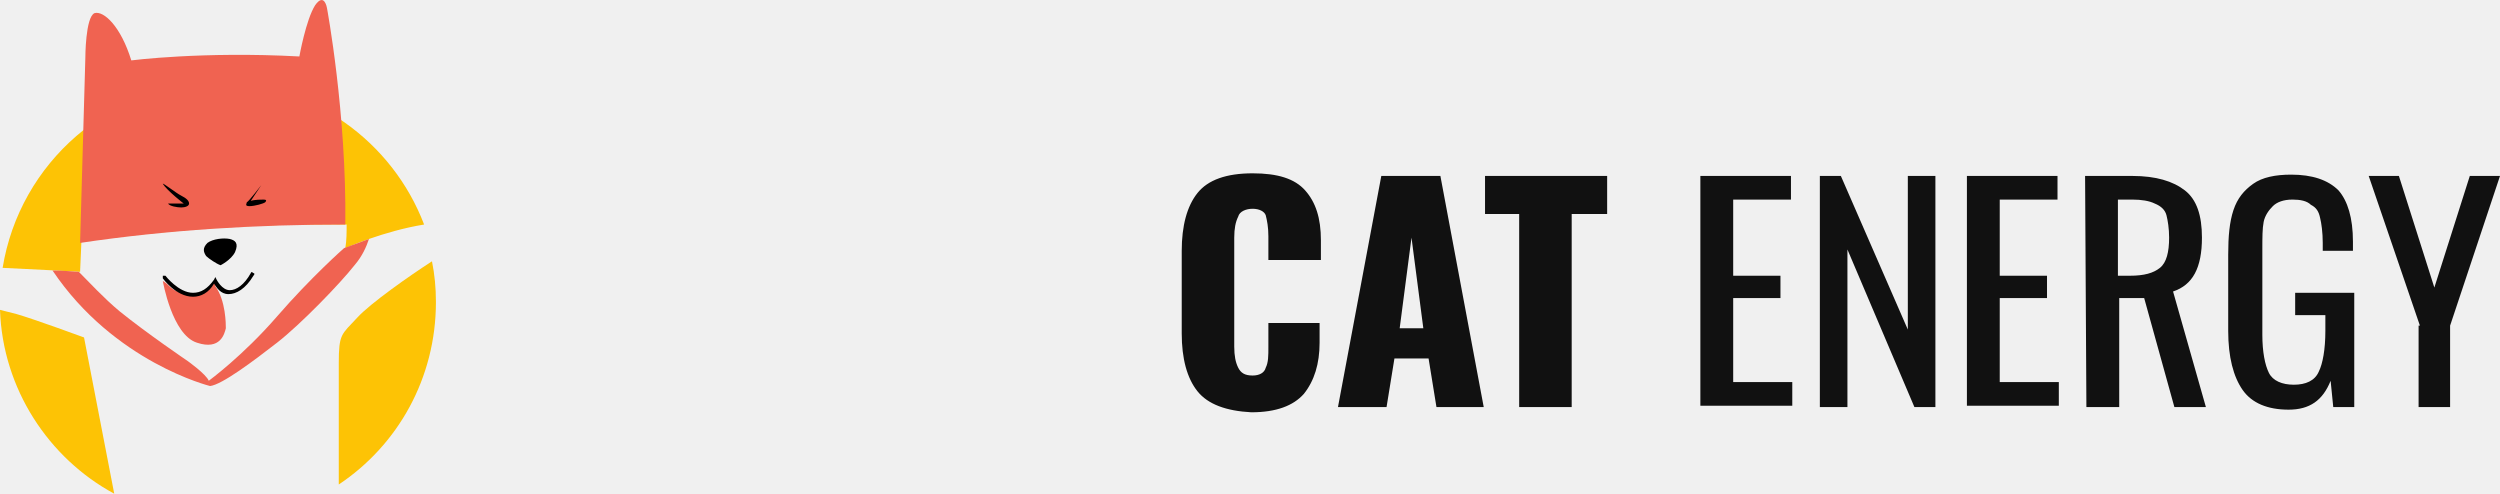
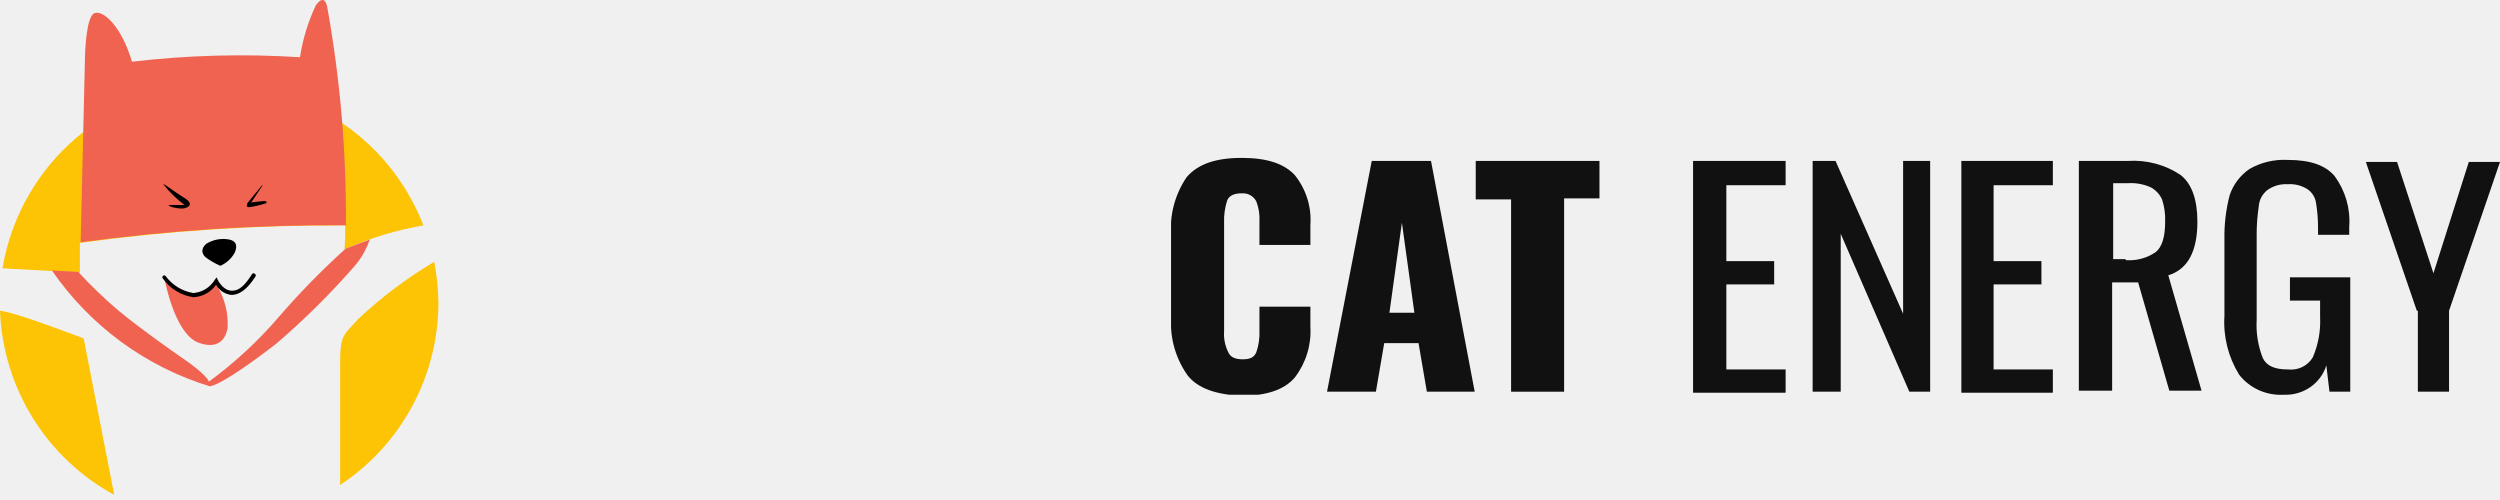
- <svg xmlns="http://www.w3.org/2000/svg" version="1.1" id="Layer_1" x="0" y="0" viewBox="0 0 190.4 37.6" xml:space="preserve">
-   <style>.st1{fill:#f06351}</style>
-   <path d="M6.1 20.7l.1-2.3c6.7-.9 13.4-1.4 20.2-1.3 0 .6 0 1.2-.1 1.8 0 0 2.9-1.3 6-1.8-2.4-6.3-8.5-10.8-15.6-10.8C8.4 6.3 1.5 12.4.2 20.4c2.2.1 5.9.3 5.9.3zm21.1 3.5c-1.2 1.3-1.4 1.2-1.4 3.5v9.2c4.5-3 7.4-8.1 7.4-13.9 0-1.1-.1-2.1-.3-3.1-1.7 1.1-4.7 3.2-5.7 4.3zM6.4 25.7s-3.8-1.4-5.2-1.8L0 23.6c.2 6 3.7 11.3 8.7 14L6.4 25.7z" fill="#fdc305" />
-   <path class="st1" d="M26.3 17.1C26.4 8.6 24.9.6 24.9.6s-.2-1.2-.9-.2c-.7 1.1-1.2 3.9-1.2 3.9-7.4-.4-12.8.3-12.8.3C9.2 2 7.9.8 7.2 1c-.7.3-.7 3.4-.7 3.4l-.4 14.1c6.7-1 13.5-1.4 20.2-1.4z" />
-   <path d="M12.4 14c0-.1 1 .7 1.4.9s.6.4.6.6c0 .2-.3.3-.6.3s-.9-.1-1-.3H14c.1.1-1.3-1-1.6-1.5zm7.5.1s-1 1.3-1.1 1.3c0 .1-.2.3.2.3s1.1-.2 1.2-.3.1-.2-.1-.2-.7 0-1 .1l.8-1.2s.1-.1 0 0zm-3.1 6.1s.8-.4 1.1-1c.3-.7 0-.9-.4-1-.5-.1-1.3 0-1.7.3-.4.4-.3.7-.1 1 .2.2.8.6 1.1.7z" />
-   <path class="st1" d="M16.3 21.5s-.2.4-.5.6c-.2.2-.6.4-1 .4-.6 0-1.1-.2-1.5-.4-.2-.1-.4-.3-.5-.4-.2-.2-.4-.3-.4-.3s.7 4.1 2.6 4.7c1.8.6 2.1-.7 2.2-1.1 0-.3 0-2.1-.8-3.2.1-.4 0-.2-.1-.3z" />
-   <path d="M14.7 22.6c-1.3 0-2.3-1.4-2.3-1.4V21h.2s1 1.3 2.1 1.3c.6 0 1.1-.3 1.6-1l.1-.2.1.2s.4.8 1 .8c.5 0 1.1-.4 1.6-1.3 0-.1.1-.1.2 0 .1 0 .1.1 0 .2-.6 1-1.3 1.4-1.9 1.4s-.9-.5-1.1-.8c-.4.7-1 1-1.6 1z" />
-   <path class="st1" d="M26.2 18.9s-2.5 2.2-5.1 5.2-5.2 4.9-5.2 4.9c-.2-.5-1.6-1.5-1.6-1.5s-3.1-2.1-5.2-3.8c-1.2-1-2.3-2.2-3.1-3-.3 0-1.1-.1-2-.1 4.7 7 12 8.8 12 8.8.9-.1 3.3-1.9 5.1-3.3 1.8-1.4 4.8-4.5 5.9-5.9.6-.7.9-1.4 1.1-2-1.1.4-1.9.7-1.9.7z" />
-   <path d="M1.2 19.6c-.8-1-1.2-2.5-1.2-4.4V8.9C0 7 .4 5.5 1.2 4.5S3.4 3 5.4 3c1.9 0 3.2.4 4 1.3.8.9 1.2 2.1 1.2 3.8v1.5h-4V7.8c0-.7-.1-1.2-.2-1.6-.1-.3-.5-.5-1-.5s-1 .2-1.1.6c-.2.4-.3.9-.3 1.6v8.3c0 .7.1 1.2.3 1.6.2.4.5.6 1.1.6.5 0 .9-.2 1-.6.2-.4.2-.9.2-1.6v-1.8h3.9v1.5c0 1.6-.4 2.9-1.2 3.9-.8.9-2.1 1.4-4 1.4-1.9-.1-3.3-.6-4.1-1.6zm14-16.4h4.5L23 20.8h-3.6l-.6-3.7h-2.6l-.6 3.7h-3.7l3.3-17.6zm3.2 11.6l-.9-6.9-.9 6.9h1.8zm7.4-8.7h-2.7V3.2h9.3v2.9h-2.7v14.7h-4V6.1h.1zm13.7-2.9h6.9V5H42v5.8h3.6v1.7H42v6.4h4.5v1.8h-7V3.2zm9 0h1.7l5.1 11.7V3.2h2.1v17.6h-1.6l-5.1-12v12h-2.1V3.2h-.1zm11.3 0h6.9V5h-4.4v5.8h3.6v1.7h-3.6v6.4h4.5v1.8h-7V3.2zm9 0h3.6c1.8 0 3.1.4 4 1.1s1.3 1.9 1.3 3.6c0 2.3-.7 3.6-2.2 4.1l2.5 8.8h-2.4l-2.3-8.3h-1.9v8.3h-2.5l-.1-17.6zm3.4 7.6c1.1 0 1.8-.2 2.3-.6.5-.4.7-1.2.7-2.3 0-.7-.1-1.3-.2-1.7s-.4-.7-.9-.9c-.4-.2-1-.3-1.7-.3h-1.1v5.8h.9zm8.6 8.7c-.7-1-1.1-2.5-1.1-4.5V9.2c0-1.4.1-2.5.4-3.4s.8-1.5 1.5-2 1.7-.7 2.9-.7c1.6 0 2.8.4 3.6 1.2.7.8 1.1 2.1 1.1 3.9v.7h-2.3v-.6c0-.8-.1-1.5-.2-1.9-.1-.5-.3-.8-.7-1-.3-.3-.8-.4-1.4-.4-.7 0-1.2.2-1.5.5s-.6.7-.7 1.2-.1 1.2-.1 2.1v6.5c0 1.3.2 2.3.5 2.9s1 .9 1.9.9 1.6-.3 1.9-1c.3-.6.5-1.7.5-3.1v-1.2h-2.3v-1.7h4.5v8.7h-1.6l-.2-2c-.6 1.5-1.6 2.2-3.2 2.2s-2.8-.5-3.5-1.5zm13.5-4.9L90.4 3.2h2.3l2.7 8.5 2.7-8.5h2.3l-3.8 11.4v6.2h-2.4v-6.2h.1z" transform="translate(90 10.2)" fill="#111" />
+ <svg xmlns="http://www.w3.org/2000/svg" width="190" height="38" viewBox="0 0 190 38" fill="none">
+   <g clip-path="url(#clip0_8643_495)">
+     <path d="M6.07 20.72V18.46C12.754 17.542 19.494 17.098 26.24 17.13C26.24 17.73 26.24 18.34 26.18 18.95C28.098 18.099 30.113 17.488 32.18 17.13C30.863 13.722 28.462 10.841 25.347 8.931C22.232 7.021 18.576 6.186 14.941 6.557C11.306 6.927 7.894 8.482 5.229 10.981C2.563 13.48 0.793 16.786 0.19 20.39L6.07 20.72Z" fill="#FDC305" />
+     <path d="M27.24 24.23C26.08 25.51 25.85 25.43 25.85 27.68C25.85 28.59 25.85 32.58 25.85 36.86C28.142 35.346 30.024 33.288 31.328 30.869C32.632 28.451 33.316 25.747 33.32 23C33.307 21.959 33.2 20.922 33 19.9C30.928 21.13 28.997 22.581 27.24 24.23Z" fill="#FDC305" />
+     <path d="M6.36 25.72C6.36 25.72 2.57 24.28 1.17 23.89C0.787 23.769 0.396 23.676 0 23.61C0.108 26.496 0.966 29.304 2.487 31.759C4.009 34.213 6.143 36.23 8.68 37.61L6.36 25.72Z" fill="#FDC305" />
+     <path d="M26.29 17.12C26.331 11.599 25.862 6.085 24.89 0.65C24.89 0.65 24.75 -0.64 24 0.41C23.411 1.658 23.007 2.985 22.8 4.35C18.542 4.076 14.268 4.19 10.03 4.69C9.24 2 7.85 0.75 7.18 1C6.51 1.25 6.46 4.31 6.46 4.31L6.13 18.41C12.811 17.506 19.548 17.075 26.29 17.12V17.12Z" fill="#F06351" />
+     <path d="M12.41 14C12.41 13.91 13.41 14.68 13.82 14.92C14.23 15.16 14.43 15.34 14.43 15.51C14.43 15.68 14.16 15.85 13.8 15.85C13.44 15.85 12.89 15.73 12.8 15.58H13.74H14.03C13.421 15.129 12.876 14.598 12.41 14V14Z" fill="black" />
+     <path d="M19.89 14.11L18.8 15.44C18.8 15.5 18.63 15.79 18.98 15.74C19.394 15.678 19.802 15.581 20.2 15.45C20.31 15.45 20.27 15.26 20.09 15.28C19.91 15.3 19.4 15.33 19.09 15.39L19.93 14.13C19.93 14.13 20 14 19.89 14.11Z" fill="black" />
+     <path d="M16.75 20.2C17.213 19.996 17.597 19.644 17.84 19.2C18.12 18.55 17.84 18.29 17.4 18.2C16.798 18.09 16.177 18.212 15.66 18.54C15.27 18.9 15.32 19.26 15.61 19.54C15.961 19.806 16.344 20.028 16.75 20.2V20.2Z" fill="black" />
+     <path d="M16.35 21.45C16.238 21.678 16.082 21.883 15.89 22.05C15.605 22.279 15.255 22.412 14.89 22.43C14.364 22.472 13.841 22.319 13.42 22C13.222 21.881 13.044 21.732 12.89 21.56C12.79 21.449 12.667 21.36 12.53 21.3C12.53 21.3 13.28 25.4 15.1 26.05C16.92 26.7 17.24 25.3 17.3 24.92C17.36 23.785 17.074 22.659 16.48 21.69C16.46 21.38 16.45 21.58 16.35 21.45Z" fill="#F06351" />
+     <path d="M14.71 22.59C14.245 22.525 13.799 22.365 13.398 22.121C12.998 21.877 12.651 21.553 12.38 21.17C12.367 21.157 12.356 21.141 12.349 21.124C12.342 21.107 12.338 21.089 12.338 21.07C12.338 21.051 12.342 21.033 12.349 21.016C12.356 20.999 12.367 20.983 12.38 20.97C12.393 20.957 12.409 20.946 12.426 20.939C12.443 20.932 12.461 20.928 12.48 20.928C12.499 20.928 12.517 20.932 12.534 20.939C12.551 20.946 12.567 20.957 12.58 20.97C13.085 21.664 13.843 22.131 14.69 22.27V22.27C15.022 22.245 15.343 22.141 15.626 21.967C15.91 21.793 16.148 21.554 16.32 21.27L16.46 21.08L16.56 21.29C16.56 21.29 16.93 22.05 17.56 22.09C18.19 22.13 18.61 21.68 19.17 20.81C19.183 20.797 19.199 20.786 19.216 20.779C19.233 20.772 19.251 20.768 19.27 20.768C19.289 20.768 19.307 20.772 19.324 20.779C19.341 20.786 19.357 20.797 19.37 20.81C19.402 20.831 19.425 20.863 19.435 20.9C19.444 20.937 19.439 20.977 19.42 21.01C18.78 22.01 18.15 22.45 17.54 22.41C17.308 22.376 17.087 22.29 16.893 22.159C16.699 22.027 16.537 21.853 16.42 21.65C16.223 21.924 15.968 22.151 15.672 22.314C15.376 22.477 15.047 22.571 14.71 22.59V22.59Z" fill="black" />
+     <path d="M26.24 18.92C24.445 20.544 22.751 22.277 21.17 24.11C19.599 25.936 17.824 27.577 15.88 29C15.66 28.47 14.26 27.49 14.26 27.49C14.26 27.49 11.13 25.35 9.08 23.67C7.974 22.737 6.929 21.735 5.95 20.67L3.95 20.56C6.84 24.765 11.07 27.868 15.95 29.36C16.81 29.22 19.22 27.5 21.02 26.1C23.139 24.282 25.124 22.313 26.96 20.21C27.462 19.621 27.849 18.942 28.1 18.21C27 18.6 26.24 18.92 26.24 18.92Z" fill="#F06351" />
+   </g>
+   <g clip-path="url(#clip1_8643_495)">
+     <path d="M90.264 28.538C89.37 27.276 88.925 25.763 89 24.231V17.846C88.892 16.298 89.308 14.758 90.186 13.461C91.055 12.461 92.398 12 94.374 12C96.35 12 97.614 12.461 98.404 13.308C99.263 14.379 99.685 15.721 99.59 17.077V18.615H95.718V16.846C95.749 16.323 95.668 15.799 95.48 15.308C95.38 15.109 95.221 14.945 95.024 14.835C94.827 14.726 94.6 14.676 94.374 14.692C93.821 14.692 93.426 14.846 93.268 15.231C93.089 15.777 93.009 16.35 93.031 16.923V25.154C92.989 25.71 93.098 26.267 93.347 26.769C93.505 27.154 93.9 27.308 94.453 27.308C95.006 27.308 95.322 27.154 95.48 26.769C95.66 26.249 95.74 25.702 95.718 25.154V23.308H99.59V24.846C99.67 26.224 99.251 27.585 98.404 28.692C97.614 29.615 96.271 30.077 94.374 30.077C92.477 30 91.055 29.538 90.264 28.538Z" fill="#111111" />
+     <path d="M104.253 12.231H108.757L112.077 29.769H108.441L107.809 26.077H105.201L104.569 29.769H100.854L104.253 12.231ZM107.493 23.769L106.545 16.923L105.596 23.769H107.493Z" fill="#111111" />
+     <path d="M114.843 15.154H112.156V12.231H121.56V15.077H118.873V29.769H114.843V15.154Z" fill="#111111" />
+     <path d="M128.752 12.231H135.707V14.077H131.202V19.846H134.837V21.615H131.202V28.077H135.707V29.846H128.673V12.231H128.752Z" fill="#111111" />
+     <path d="M137.761 12.231H139.5L144.637 23.846V12.231H146.692V29.769H145.111L139.895 17.769V29.769H137.761V12.231Z" fill="#111111" />
+     <path d="M149.063 12.231H156.017V14.077H151.513V19.846H155.148V21.615H151.513V28.077H156.017V29.846H149.063V12.231Z" fill="#111111" />
+     <path d="M158.072 12.231H161.707C163.137 12.135 164.559 12.514 165.738 13.308C166.607 14 167.002 15.231 167.002 16.846C167.002 19.077 166.291 20.462 164.79 20.923L167.318 29.692H164.869L162.498 21.462H160.522V29.692H157.993V12.231H158.072ZM161.549 19.769C162.364 19.835 163.176 19.616 163.841 19.154C164.315 18.769 164.552 18 164.552 16.846C164.574 16.273 164.494 15.7 164.315 15.154C164.137 14.762 163.832 14.437 163.446 14.231C162.902 13.989 162.304 13.884 161.707 13.923H160.601V19.692H161.549V19.769Z" fill="#111111" />
+     <path d="M170.164 28.462C169.342 27.117 168.956 25.562 169.057 24V18.154C169.038 17.039 169.17 15.927 169.452 14.846C169.717 14.039 170.244 13.337 170.954 12.846C171.836 12.338 172.854 12.097 173.878 12.154C175.538 12.154 176.723 12.539 177.434 13.385C178.252 14.502 178.644 15.862 178.541 17.231V17.846H176.17V17.308C176.173 16.663 176.12 16.02 176.012 15.385C175.945 14.983 175.718 14.623 175.379 14.385C174.935 14.101 174.408 13.966 173.878 14C173.311 13.965 172.75 14.128 172.297 14.461C172.111 14.614 171.959 14.802 171.851 15.013C171.742 15.225 171.679 15.456 171.665 15.692C171.561 16.38 171.508 17.074 171.507 17.769V24.308C171.449 25.304 171.61 26.301 171.981 27.231C172.297 27.846 172.93 28.077 173.878 28.077C174.252 28.122 174.632 28.059 174.97 27.895C175.307 27.73 175.587 27.473 175.775 27.154C176.192 26.181 176.381 25.13 176.328 24.077V22.846H174.036V21.077H178.62V29.769H177.039L176.802 27.769C176.595 28.439 176.163 29.023 175.576 29.427C174.989 29.831 174.28 30.033 173.562 30C172.909 30.037 172.256 29.916 171.663 29.648C171.07 29.379 170.555 28.972 170.164 28.462V28.462Z" fill="#111111" />
+     <path d="M183.678 23.615L179.805 12.308H182.176L184.942 20.769L187.629 12.308H190L186.128 23.615V29.769H183.757V23.615H183.678Z" fill="#111111" />
+   </g>
+   <defs>
+     <clipPath id="clip0_8643_495">
+       <rect width="33.32" height="37.61" fill="white" />
+     </clipPath>
+     <clipPath id="clip1_8643_495">
+       <rect width="101" height="18" fill="white" transform="translate(89 12)" />
+     </clipPath>
+   </defs>
</svg>
